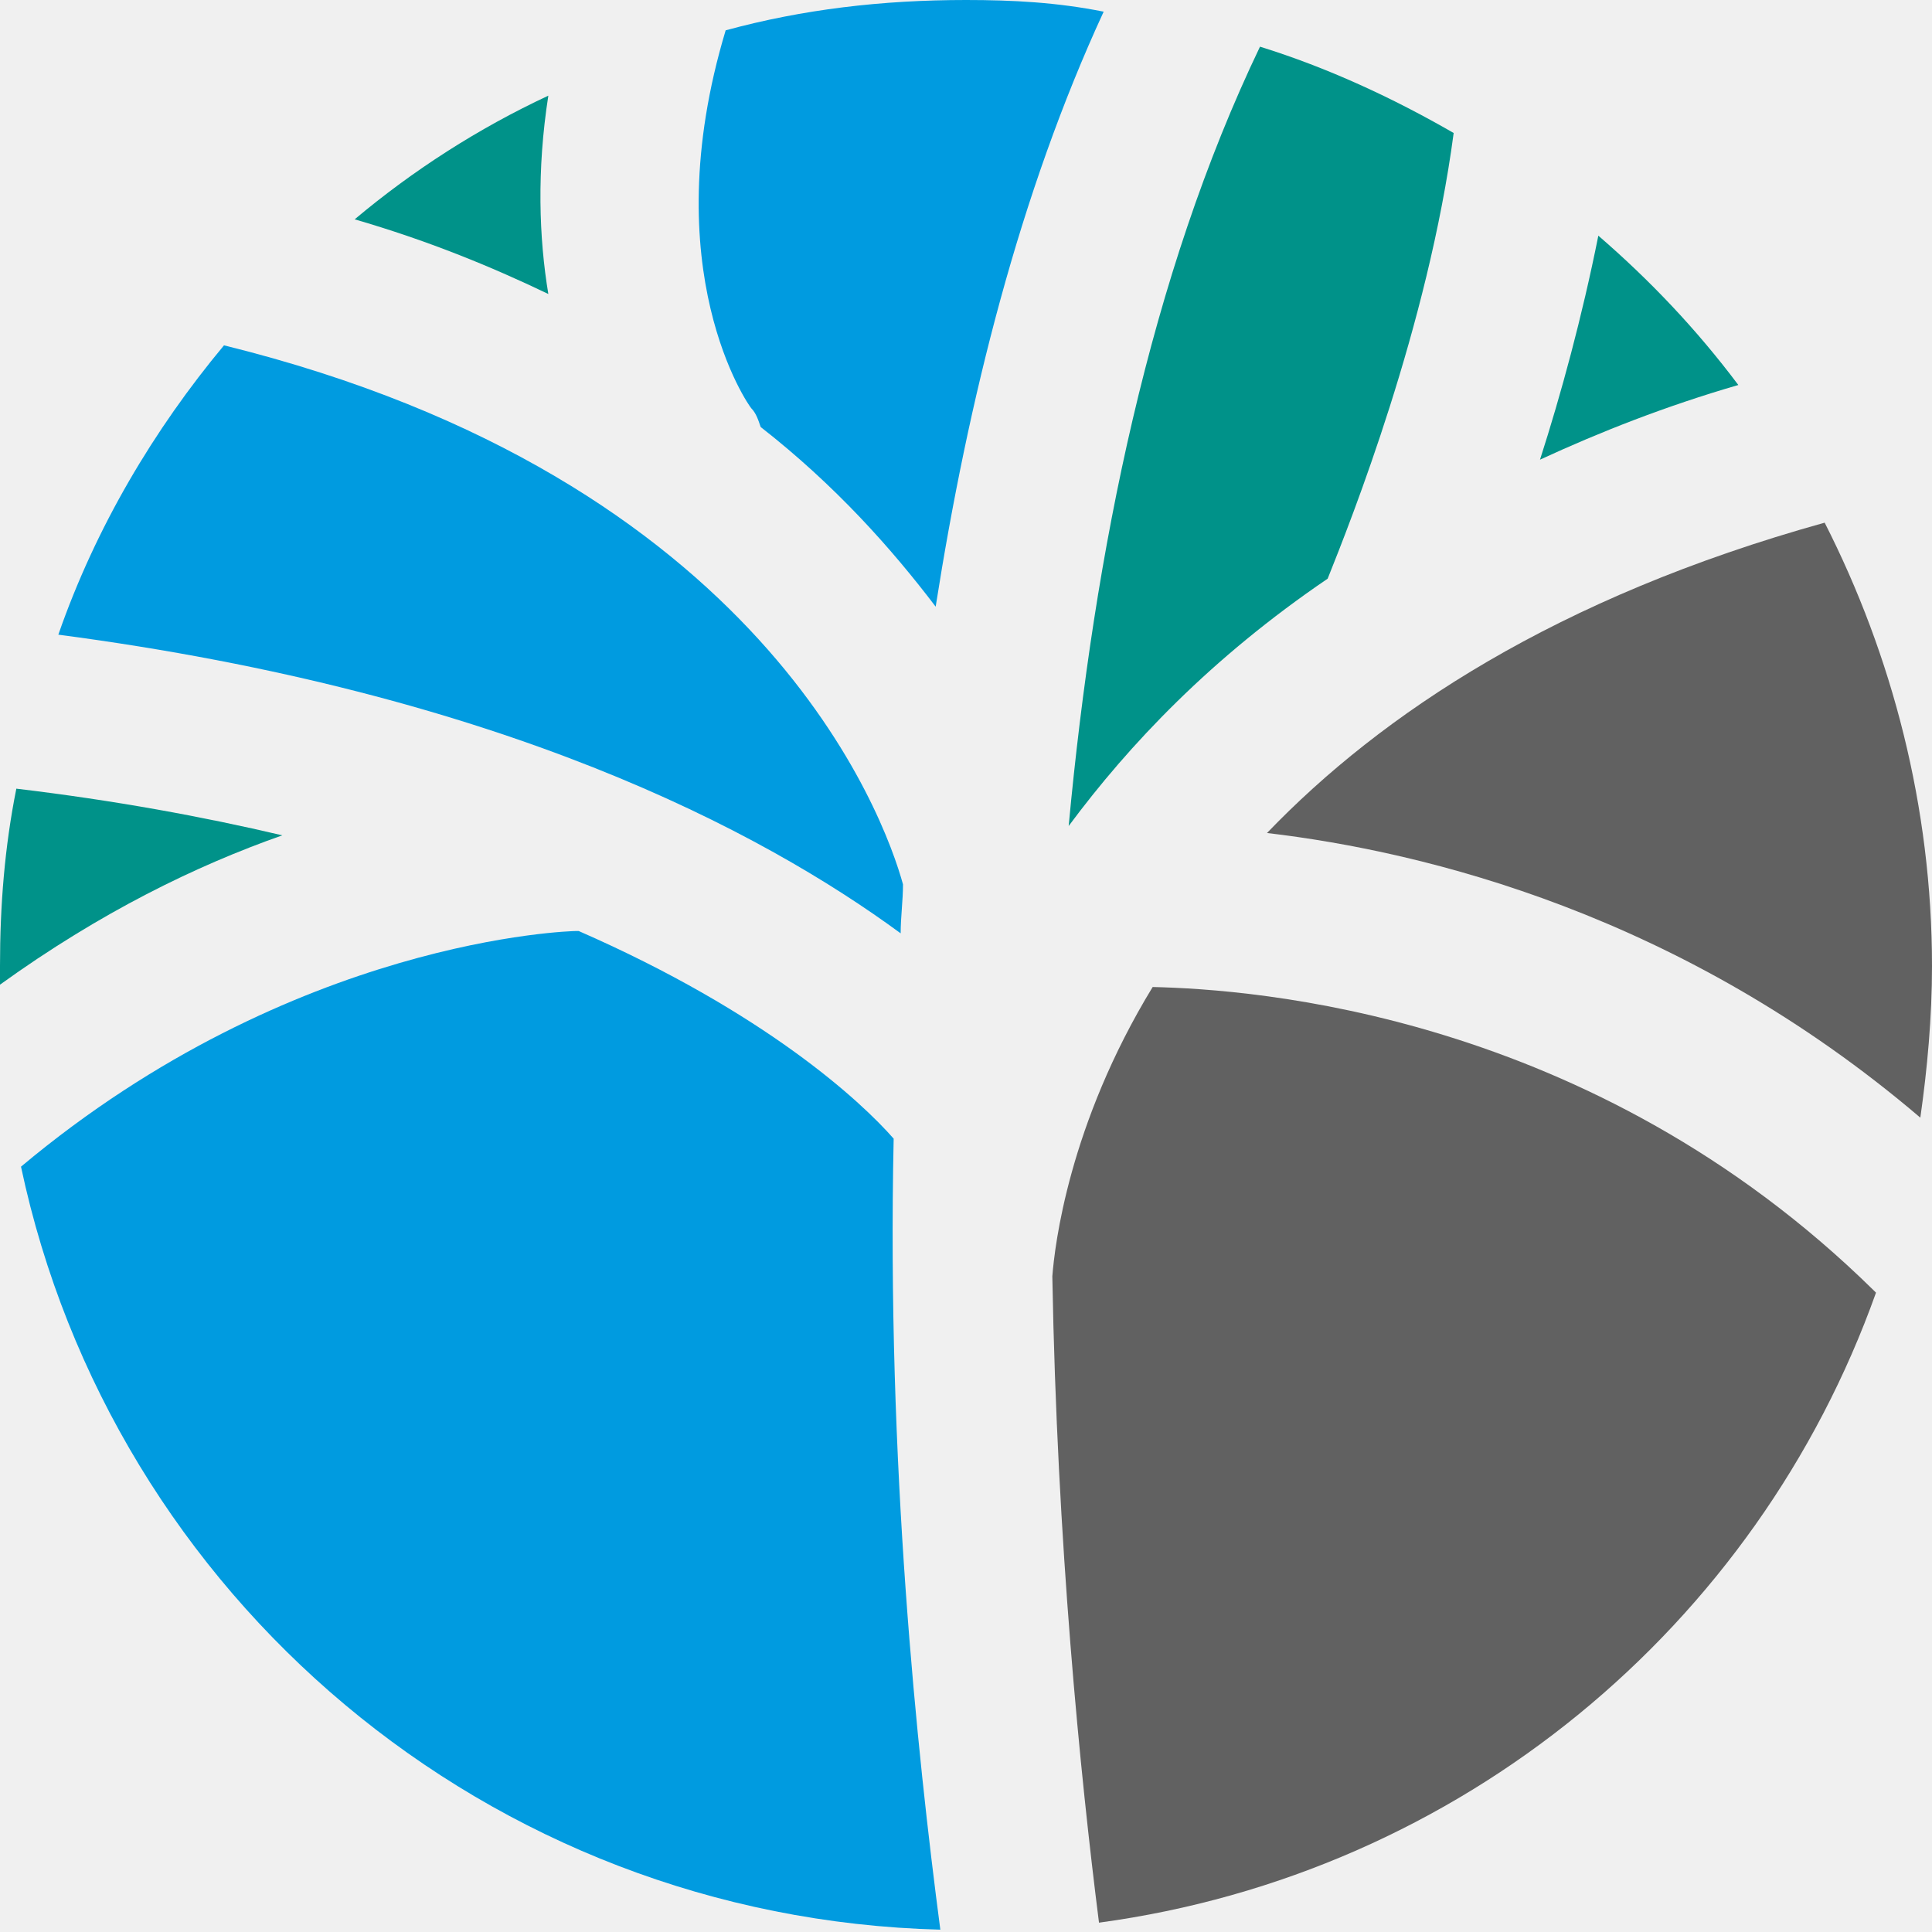
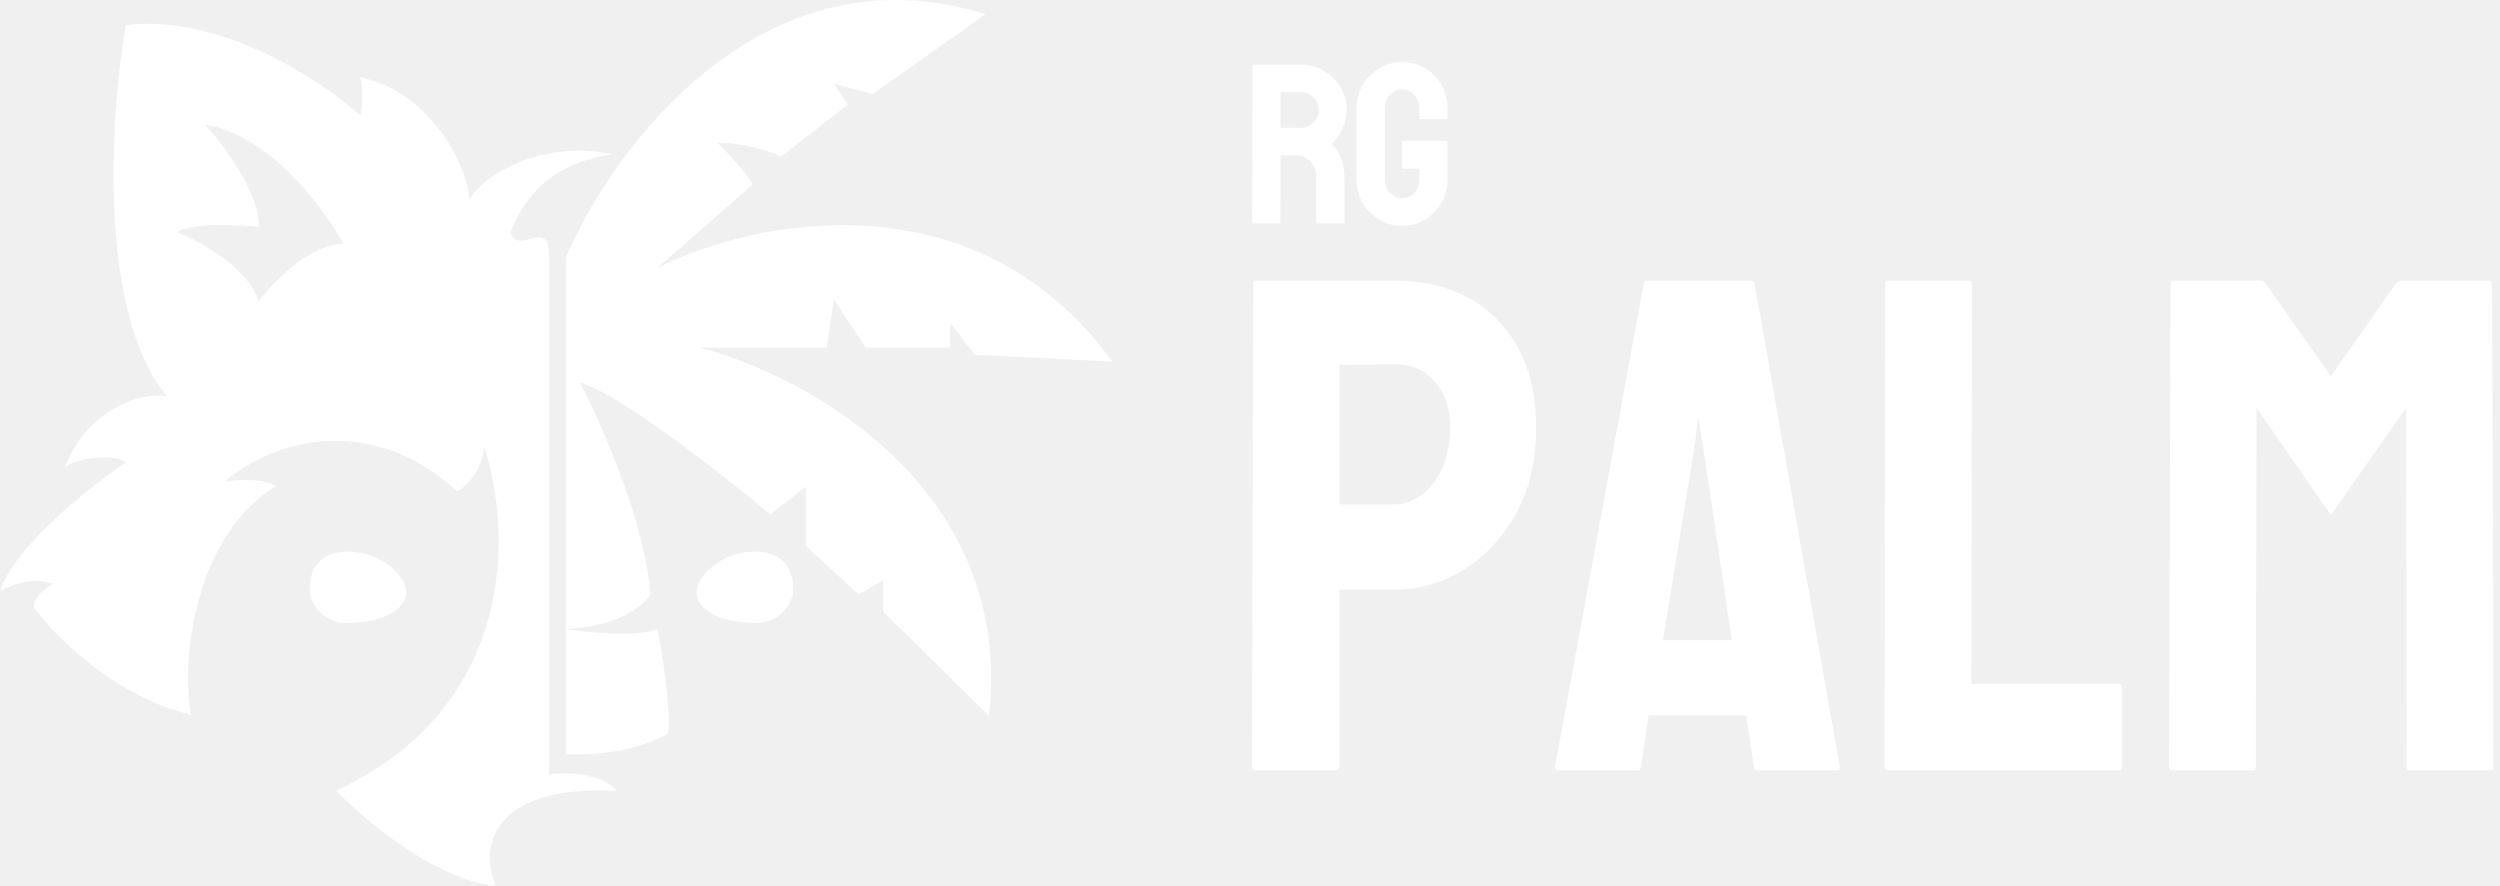
- <svg xmlns="http://www.w3.org/2000/svg" viewBox="0 0 82.8 82.8">
-   <style>.st0{fill:#009289}.st1{fill:#616161}</style>
-   <path class="st0" d="M54 2c2.9.9 5.7 2.2 8.3 3.7-1.1 8.3-4.4 16.6-5.4 19.1-5 3.4-8.5 7.1-11.1 10.6C46.9 23.6 49.3 11.8 54 2zM74.5 16.5c-3.1.9-5.9 2-8.5 3.2.9-2.8 1.8-6.1 2.5-9.6 2.2 1.9 4.2 4 6 6.4z" />
-   <path class="st1" d="M80.4 55.4c-5.1 14.3-17.8 24.9-33.3 27-.8-6.3-1.8-16.3-2-27.7.1-1.3.7-6.5 4.3-12.4 4.3.1 18.8 1.1 30.9 13l.1.1zM82.8 41.4c0 2.2-.2 4.4-.5 6.5-10.2-8.7-21.2-11.4-28-12.2 4.9-5.1 12.4-10.1 23.9-13.3 2.9 5.7 4.6 12.2 4.6 19z" />
-   <path class="st0" d="M23.5 12.6c-2.5-1.2-5.2-2.3-8.3-3.2 2.5-2.1 5.3-3.9 8.3-5.3-.5 3.2-.4 6.1 0 8.5z" />
-   <path d="M38.3 48.8c-1.4-1.6-5.5-5.4-13.5-8.9h-.1c-.2 0-12.1.3-23.8 10.1 3.9 18.4 20 32.2 39.4 32.7-1-7.6-2.3-20-2-33.9zm-28.7-34c-3 3.6-5.5 7.8-7.1 12.4 19 2.5 30.1 8.4 36.1 12.8 0-.7.1-1.4.1-2.1-.8-2.9-6-17.4-29.1-23.1zM41.4 0c-3.6 0-7 .4-10.3 1.3-3.1 10.3 1 16.1 1.1 16.2.2.2.3.5.4.8 3.2 2.5 5.6 5.2 7.5 7.7 1.4-8.9 3.6-17.7 7.2-25.5-2-.4-3.9-.5-5.9-.5z" fill="#009be0" />
-   <path class="st0" d="M12.1 35.8C8.4 37.1 4.3 39.1 0 42.2v-.8c0-2.6.2-5.1.7-7.6 4.2.5 8 1.2 11.4 2z" />
+ <svg xmlns="http://www.w3.org/2000/svg" width="127" height="45" viewBox="0 0 127 45" fill="none">
+   <path d="M17.69 28.023C19.41 28.023 20.639 29.297 20.639 30.077C20.639 30.857 19.656 31.647 17.567 31.647C16.462 31.647 15.725 30.681 15.725 29.956C15.725 29.231 15.97 28.023 17.69 28.023Z" fill="white" />
+   <path d="M38.329 28.023C36.609 28.023 35.38 29.297 35.38 30.077C35.38 30.857 36.363 31.647 38.452 31.647C39.557 31.647 40.294 30.681 40.294 29.956C40.294 29.231 40.048 28.023 38.329 28.023Z" fill="white" />
+   <path fill-rule="evenodd" clip-rule="evenodd" d="M25.921 11.838C26.29 10.871 27.395 8.335 31.081 7.851C28.132 7.127 24.815 8.51 23.833 10.146C23.833 8.697 22.039 4.704 18.304 3.931C18.386 4.253 18.501 5.091 18.304 5.864C16.339 4.092 11.204 0.694 6.388 1.274C5.61 5.783 4.939 15.865 8.477 20.117C6.511 19.875 4.054 21.446 3.317 23.741C4.054 23.137 6.093 23.113 6.388 23.499C4.586 24.707 0.786 27.703 0 30.022C0.491 29.74 1.72 29.273 2.703 29.66C2.375 29.821 1.72 30.288 1.72 30.867C2.785 32.317 5.872 35.433 9.705 36.303C9.173 33.565 9.877 27.22 14.005 24.707C13.718 24.425 12.506 24.272 11.425 24.465C13.39 22.734 18.403 20.6 23.218 24.949C23.751 24.747 24.57 23.717 24.57 22.654C25.962 26.68 26.412 35.82 17.076 40.168C18.509 41.658 22.137 44.71 25.184 45C24.447 43.269 24.643 39.879 31.326 40.168C31.081 39.806 30.049 39.13 27.887 39.323V12.99C27.887 11.881 27.433 12.003 26.944 12.134C26.553 12.239 26.14 12.351 25.921 11.838ZM17.445 12.386C16.462 10.575 13.685 6.83 10.442 6.347C11.384 7.394 13.243 9.898 13.145 11.541C12.162 11.42 9.951 11.299 8.968 11.783C10.114 12.225 12.555 13.546 13.145 15.285C13.882 14.319 15.774 12.386 17.445 12.386Z" fill="white" />
+   <path d="M28.747 13.075C31.135 7.486 38.741 -2.809 50.062 0.72L44.33 4.78L42.36 4.25L43.076 5.309L39.673 7.957C39.195 7.721 37.882 7.251 36.449 7.251C36.926 7.721 37.953 8.804 38.24 9.368L33.404 13.604C38.18 11.192 49.489 8.768 56.51 18.369L49.525 18.017L48.271 16.428V17.663H43.972L42.36 15.193L42.001 17.663H35.553C40.986 19.075 51.531 24.794 50.241 36.371L44.867 31.077V29.488L43.614 30.194L40.927 27.723V24.723L39.136 26.135C36.747 24.135 31.469 19.993 29.463 19.428C30.538 21.488 32.759 26.523 33.045 30.194C32.747 30.724 31.469 31.818 28.747 31.959C29.881 32.136 32.401 32.383 33.404 31.959C33.642 33.195 34.084 35.983 33.941 37.254C33.284 37.666 31.326 38.454 28.747 38.313V31.959V13.075Z" fill="white" />
+   <path d="M67.861 39.136H63.777C63.659 39.136 63.599 39.078 63.599 38.962L63.67 14.398C63.67 14.305 63.718 14.258 63.812 14.258H70.808C73.034 14.258 74.791 14.928 76.082 16.266C77.383 17.593 78.035 19.403 78.035 21.696C78.035 23.372 77.697 24.832 77.022 26.078C76.336 27.311 75.448 28.266 74.359 28.941C73.27 29.616 72.087 29.953 70.808 29.953H68.038V38.962C68.038 39.078 67.979 39.136 67.861 39.136ZM70.808 18.501L68.038 18.536V25.624H70.808C71.578 25.624 72.246 25.263 72.814 24.541C73.383 23.808 73.667 22.86 73.667 21.696C73.667 20.765 73.412 20.002 72.903 19.409C72.394 18.803 71.696 18.501 70.808 18.501Z" fill="white" />
+   <path d="M78.993 38.962L83.503 14.398C83.527 14.305 83.586 14.258 83.681 14.258H88.954C89.049 14.258 89.108 14.305 89.132 14.398L93.464 38.962C93.476 39.078 93.428 39.136 93.322 39.136H89.291C89.173 39.136 89.108 39.078 89.096 38.962L88.706 36.343H83.752L83.361 38.962C83.349 39.078 83.29 39.136 83.184 39.136H79.135C79.041 39.136 78.993 39.078 78.993 38.962ZM86.486 22.481L86.273 21.154L86.113 22.481L84.48 32.52H87.978L86.486 22.481Z" fill="white" />
+   <path d="M107.633 39.136H95.879C95.784 39.136 95.737 39.078 95.737 38.962L95.772 14.433C95.772 14.317 95.831 14.258 95.95 14.258H99.998C100.116 14.258 100.176 14.317 100.176 14.433L100.14 34.737H107.633C107.751 34.737 107.81 34.795 107.81 34.911V38.962C107.81 39.078 107.751 39.136 107.633 39.136Z" fill="white" />
+   <path d="M114.451 39.136H110.332C110.237 39.136 110.19 39.078 110.19 38.962L110.261 14.398C110.261 14.305 110.308 14.258 110.403 14.258H114.842C114.936 14.258 115.019 14.305 115.09 14.398L118.41 19.112L121.713 14.398C121.784 14.305 121.873 14.258 121.979 14.258H126.436C126.542 14.258 126.596 14.305 126.596 14.398L126.667 38.962C126.667 39.078 126.619 39.136 126.525 39.136H122.405C122.311 39.136 122.263 39.078 122.263 38.962L122.228 20.718L118.41 26.165L114.628 20.718L114.593 38.962C114.593 39.078 114.546 39.136 114.451 39.136Z" fill="white" />
+   <path d="M64.993 11.354H63.657C63.626 11.354 63.611 11.335 63.611 11.298L63.633 3.331C63.633 3.301 63.649 3.286 63.68 3.286H66.064C66.49 3.286 66.881 3.388 67.238 3.592C67.595 3.795 67.879 4.069 68.091 4.413C68.306 4.756 68.413 5.145 68.413 5.579C68.413 5.862 68.369 6.119 68.281 6.349C68.192 6.579 68.089 6.774 67.97 6.932C67.855 7.091 67.749 7.208 67.653 7.283C68.079 7.748 68.292 8.293 68.292 8.92L68.304 11.298C68.304 11.335 68.284 11.354 68.246 11.354H66.91C66.879 11.354 66.864 11.343 66.864 11.32V8.92C66.864 8.64 66.764 8.399 66.565 8.195C66.365 7.991 66.119 7.889 65.828 7.889H65.05L65.039 11.298C65.039 11.335 65.023 11.354 64.993 11.354ZM66.064 4.673H65.05V6.496H66.064C66.305 6.496 66.52 6.408 66.709 6.23C66.9 6.053 66.996 5.836 66.996 5.579C66.996 5.334 66.904 5.122 66.72 4.945C66.536 4.764 66.317 4.673 66.064 4.673Z" fill="white" />
+   <path d="M71.218 11.468C70.791 11.468 70.407 11.364 70.066 11.156C69.72 10.949 69.442 10.669 69.231 10.318C69.023 9.967 68.92 9.575 68.92 9.14V5.466C68.92 5.043 69.025 4.658 69.237 4.311C69.444 3.96 69.722 3.68 70.072 3.473C70.421 3.261 70.803 3.156 71.218 3.156C71.651 3.156 72.043 3.258 72.392 3.461C72.742 3.669 73.018 3.946 73.221 4.294C73.429 4.641 73.532 5.032 73.532 5.466V5.998C73.532 6.028 73.513 6.043 73.475 6.043H72.15C72.12 6.043 72.104 6.028 72.104 5.998V5.556C72.104 5.262 72.02 5.018 71.851 4.826C71.682 4.633 71.471 4.537 71.218 4.537C70.991 4.537 70.789 4.63 70.613 4.815C70.436 5 70.348 5.217 70.348 5.466V9.14C70.348 9.393 70.434 9.612 70.607 9.797C70.78 9.978 70.983 10.069 71.218 10.069C71.471 10.069 71.682 9.98 71.851 9.803C72.02 9.622 72.104 9.401 72.104 9.14V8.569H71.281C71.239 8.569 71.218 8.55 71.218 8.512V7.215C71.218 7.178 71.239 7.159 71.281 7.159H73.486C73.517 7.159 73.532 7.178 73.532 7.215V9.14C73.532 9.575 73.429 9.967 73.221 10.318C73.01 10.669 72.732 10.949 72.386 11.156C72.041 11.364 71.651 11.468 71.218 11.468Z" fill="white" />
</svg>
